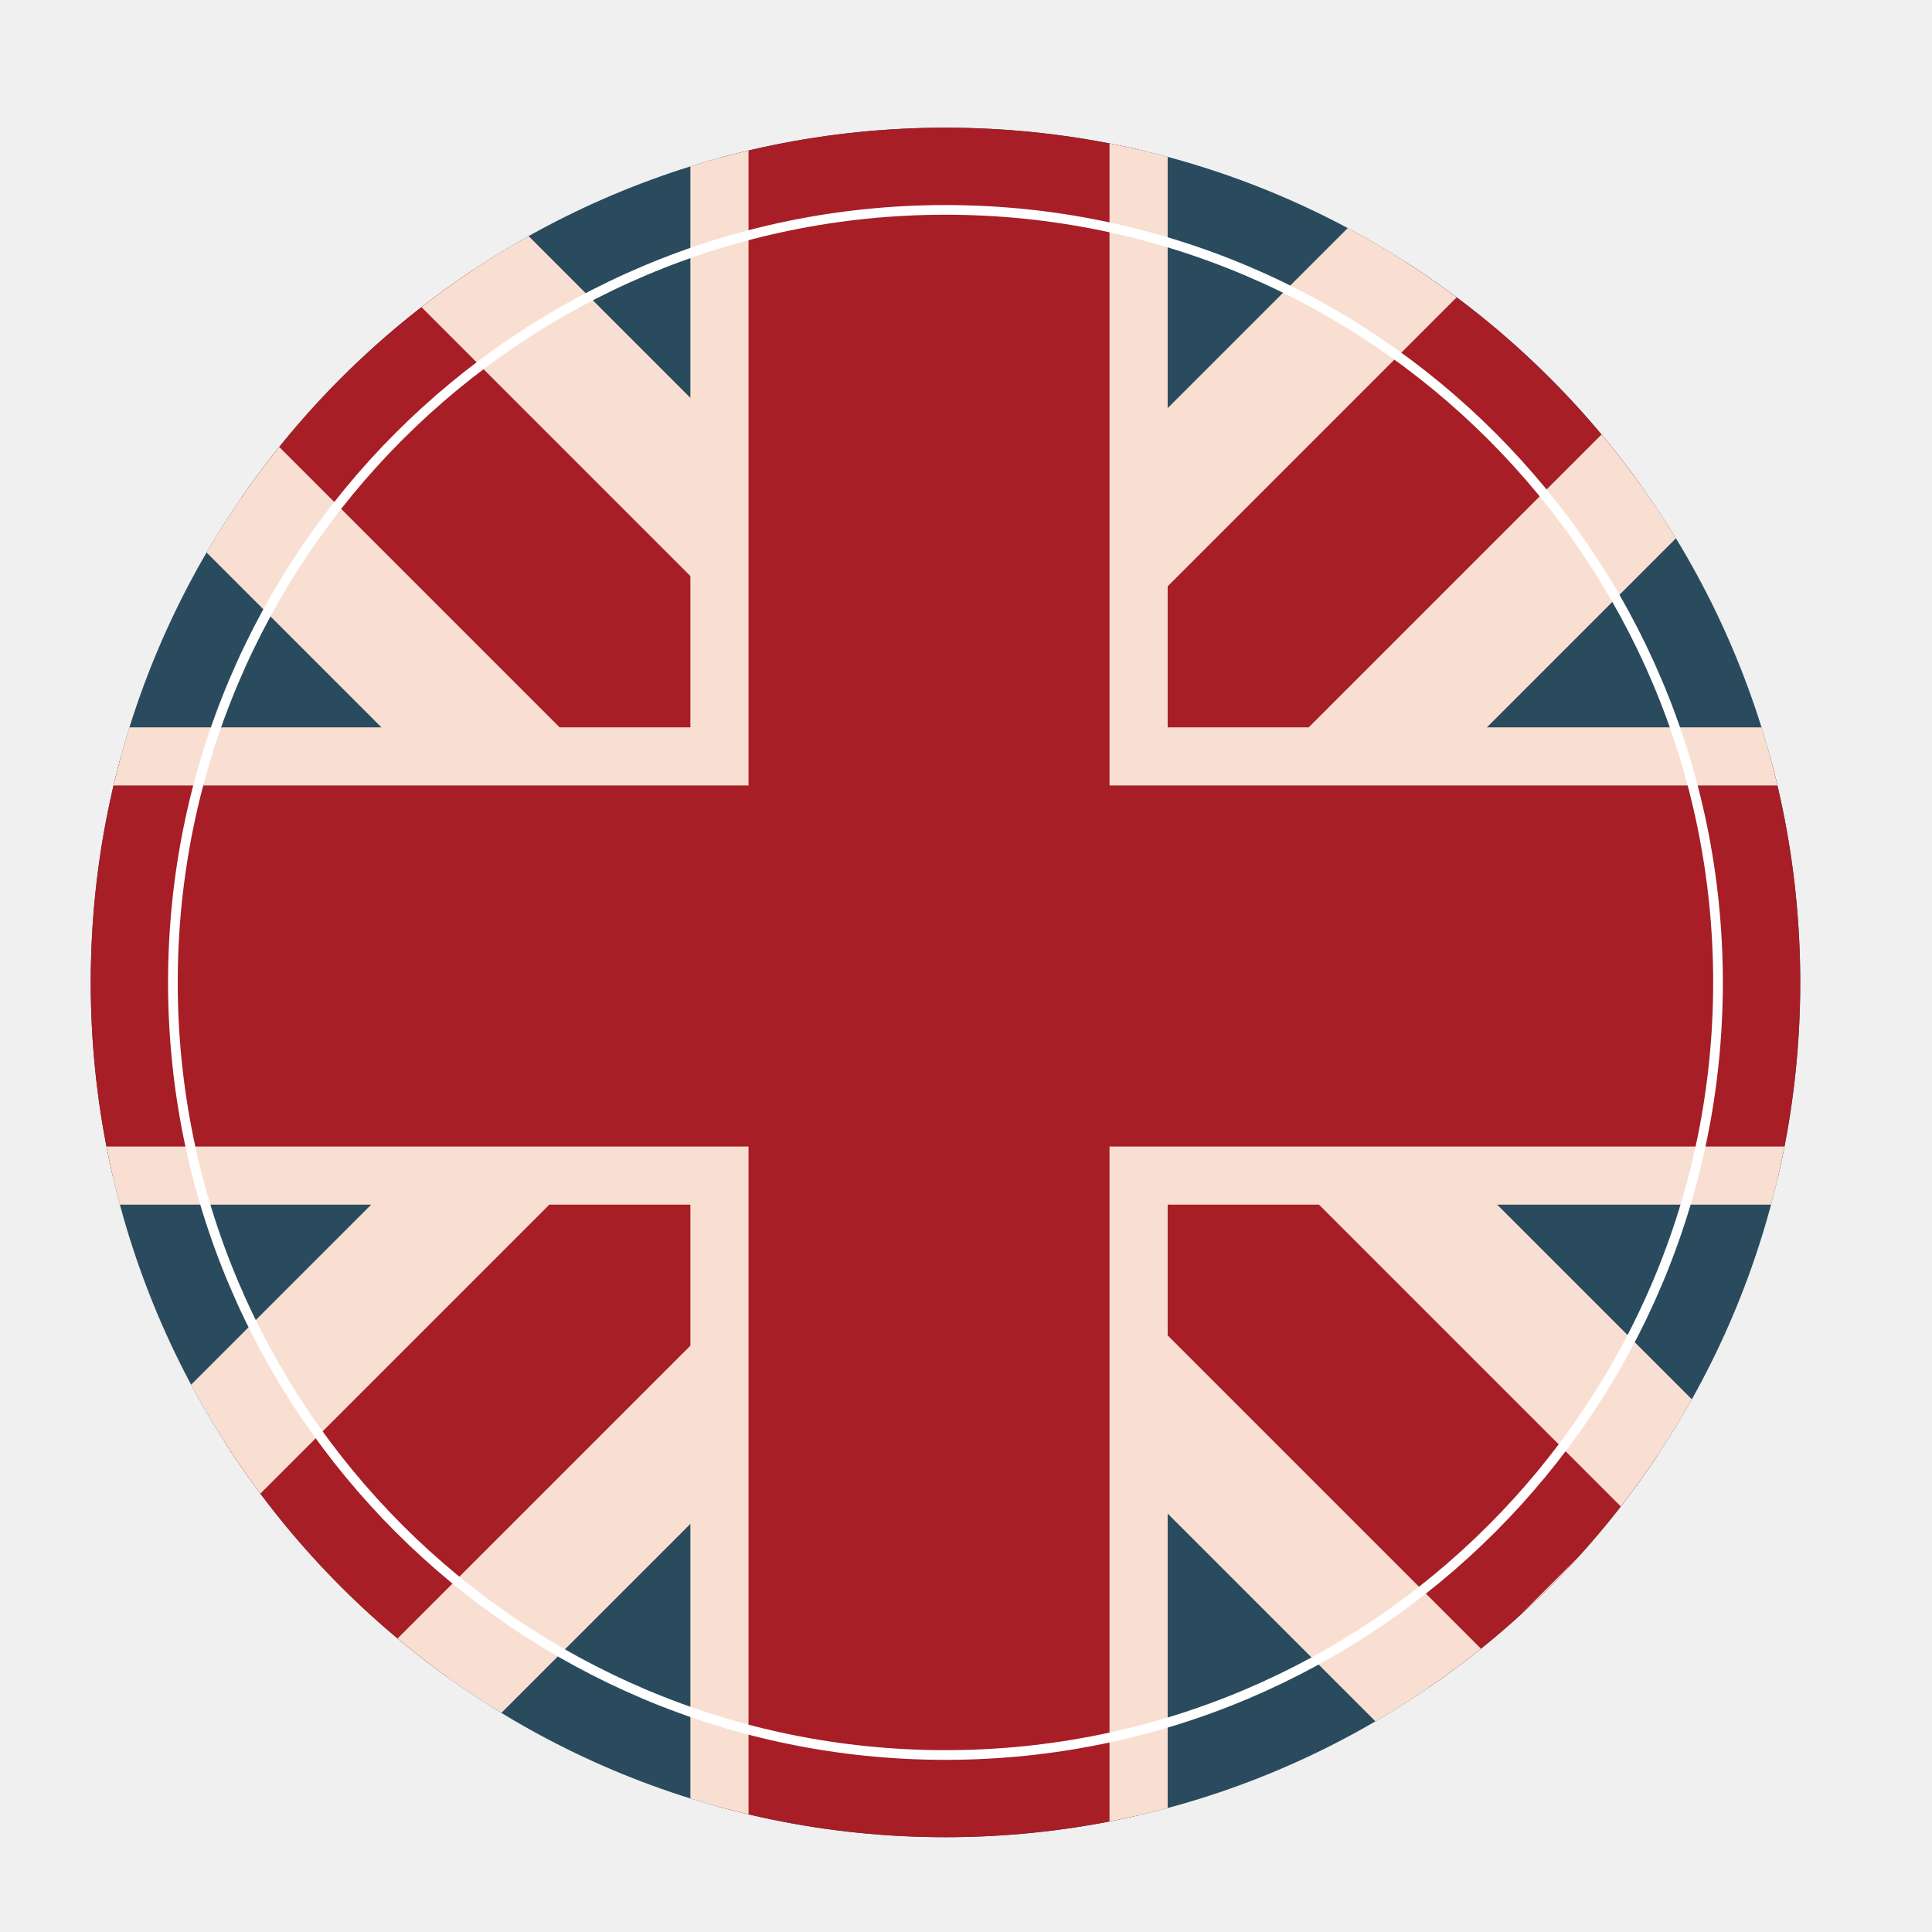
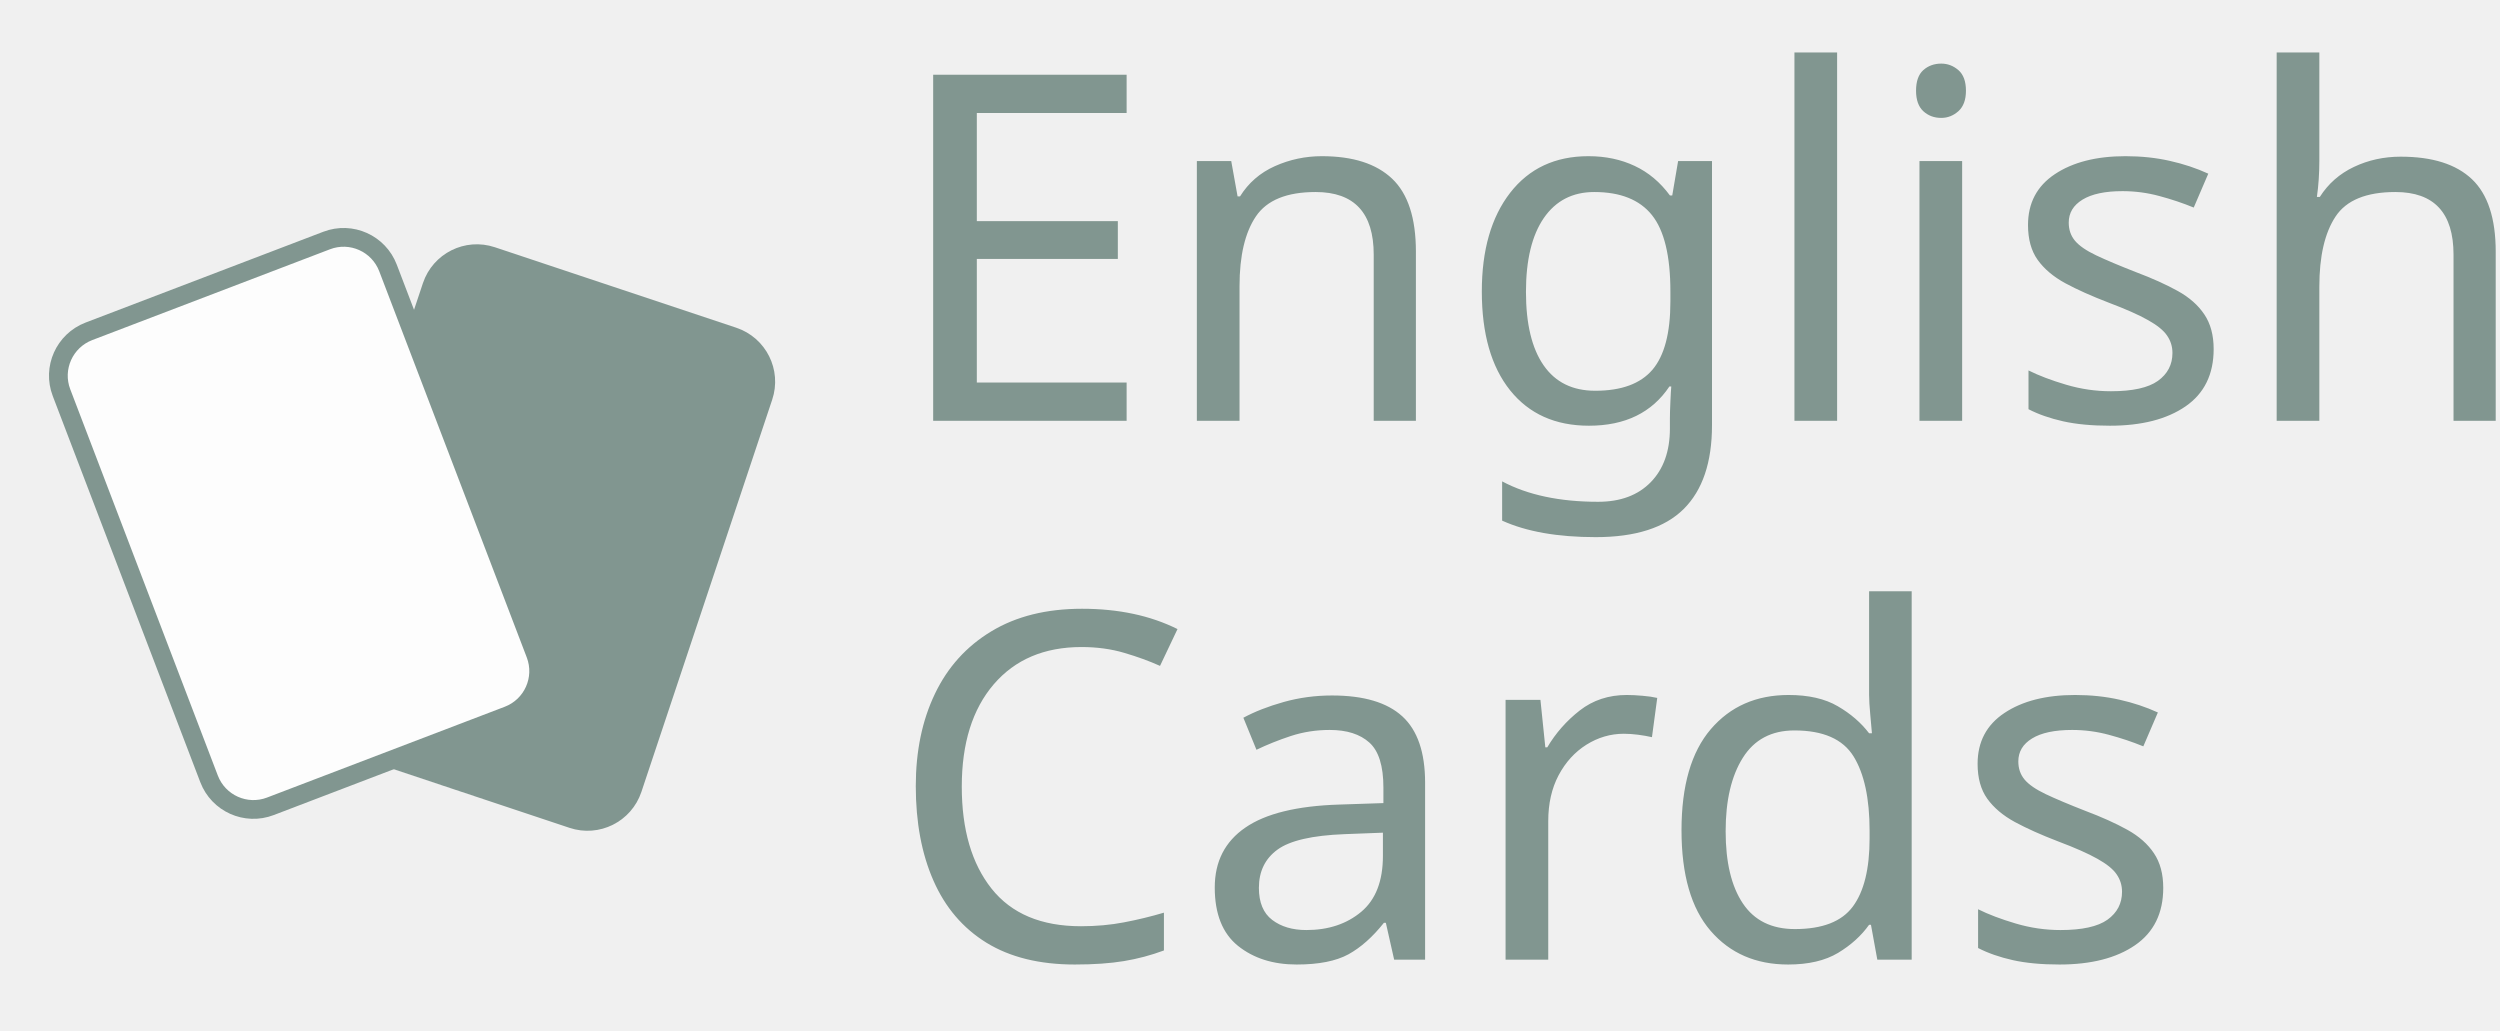
- <svg xmlns="http://www.w3.org/2000/svg" id="Слой_1" data-name="Слой 1" viewBox="0 0 565.08 565.08">
-   <defs>
-     <style>.cls-1,.cls-6{fill:none;}.cls-2{clip-path:url(#clip-path);}.cls-3{fill:#2a4b5d;}.cls-4,.cls-5{fill:#a71e26;stroke:#f8dfd1;}.cls-4,.cls-5,.cls-6{stroke-miterlimit:10;}.cls-4{stroke-width:36.85px;}.cls-5{stroke-width:17.01px;}.cls-6{stroke:#fff;stroke-width:2.83px;}</style>
-     <clipPath id="clip-path" transform="translate(27.44 37.35)">
-       <circle class="cls-1" cx="249.1" cy="250" r="250" />
-     </clipPath>
-   </defs>
-   <g class="cls-2">
-     <circle class="cls-3" cx="276.53" cy="292.16" r="268.03" />
-     <rect class="cls-4" x="196.39" y="-26.9" width="95.19" height="544.78" transform="translate(272.49 -63.27) rotate(45)" />
-     <rect class="cls-4" x="200" y="-26.9" width="95.19" height="544.78" transform="translate(-73.63 284.33) rotate(-45)" />
-     <polygon class="cls-5" points="556.58 221.24 556.58 343.84 333.02 343.84 333.02 556.58 210.43 556.58 210.43 343.84 8.5 343.84 8.5 221.24 210.43 221.24 210.43 8.5 333.02 8.5 333.02 221.24 556.58 221.24" />
-     <circle class="cls-6" cx="276.53" cy="287.35" r="225.96" />
-   </g>
+ <svg xmlns="http://www.w3.org/2000/svg" version="1.1" id="Слой_1" x="0px" y="0px" viewBox="0 0 400 164.94" style="enable-background:new 0 0 400 164.94;" xml:space="preserve">
+   <style type="text/css">
+ 	.st0{fill:#819690;}
+ 	.st1{font-family:'FiraSans-ExtraBold';}
+ 	.st2{font-size:77.544px;}
+ 	.st3{fill:#819690;stroke:#819690;stroke-width:3;stroke-miterlimit:10;}
+ 	.st4{fill:#FDFDFD;stroke:#819690;stroke-width:3;stroke-miterlimit:10;}
+ </style>
+   <text transform="matrix(1 0 0 1 141.7904 67.3332)" class="st0 st1 st2">English</text>
+   <text transform="matrix(1 0 0 1 141.7904 153.5417)" class="st0 st1 st2">Cards</text>
+   <path class="st3" d="M91.59,131.03l-38.63-12.88c-3.98-1.33-6.13-5.63-4.8-9.61l20.93-62.76c1.33-3.98,5.63-6.13,9.61-4.8  l38.63,12.88c3.98,1.33,6.13,5.63,4.8,9.61l-20.93,62.76C99.87,130.21,95.57,132.36,91.59,131.03z" />
+   <path class="st4" d="M81.3,114.48l-38.04,14.53c-3.92,1.5-8.31-0.47-9.81-4.39L9.84,62.82c-1.5-3.92,0.47-8.31,4.39-9.81  l38.04-14.53c3.92-1.5,8.31,0.47,9.81,4.39l23.61,61.8C87.18,108.59,85.22,112.98,81.3,114.48z" />
</svg>
